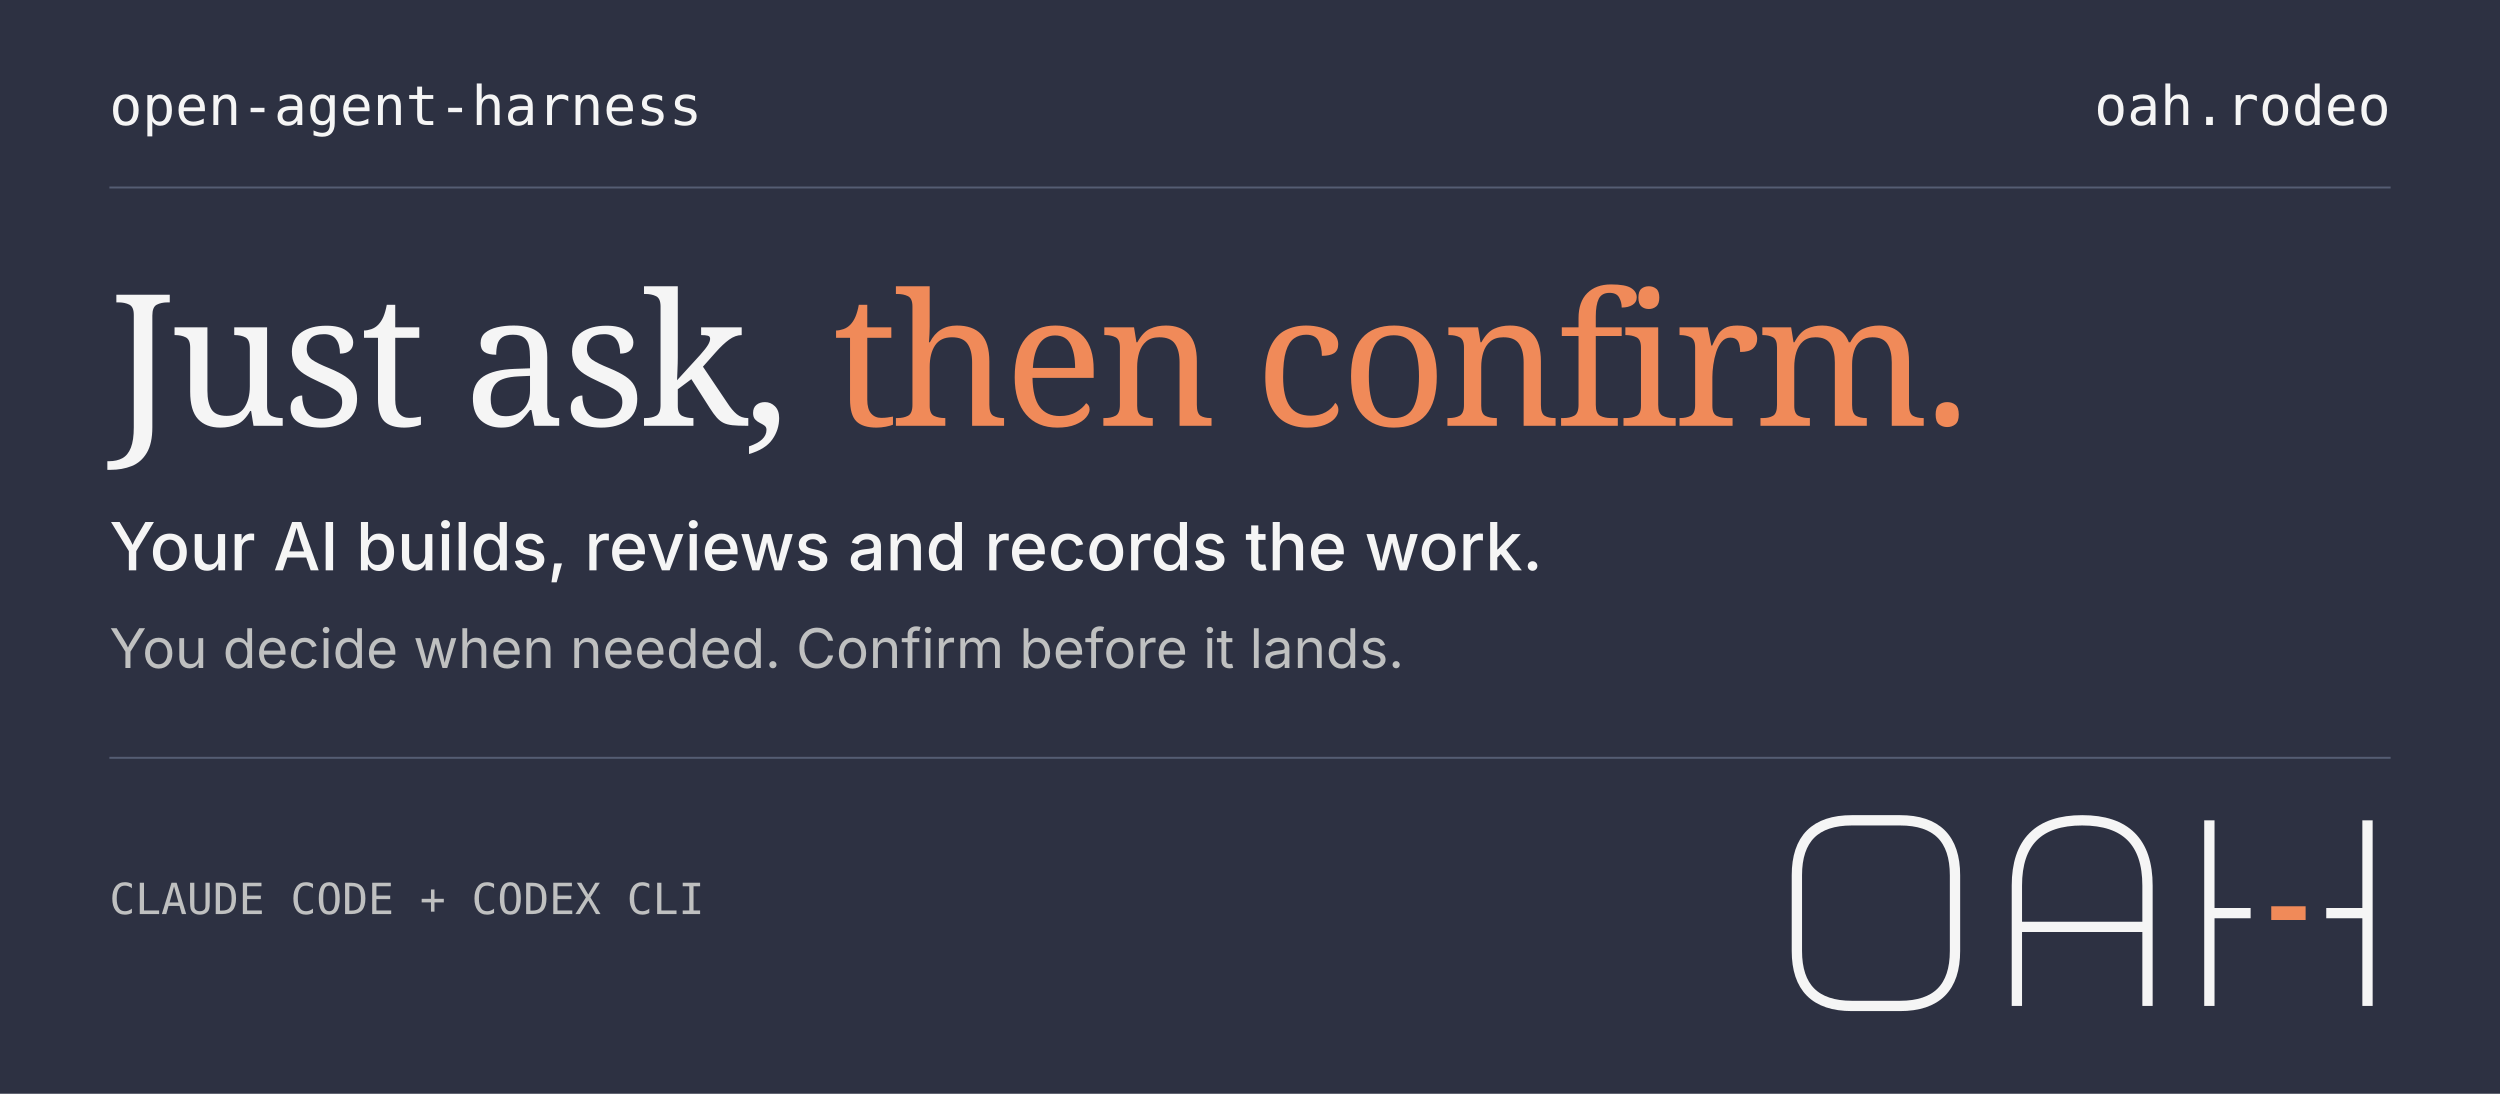
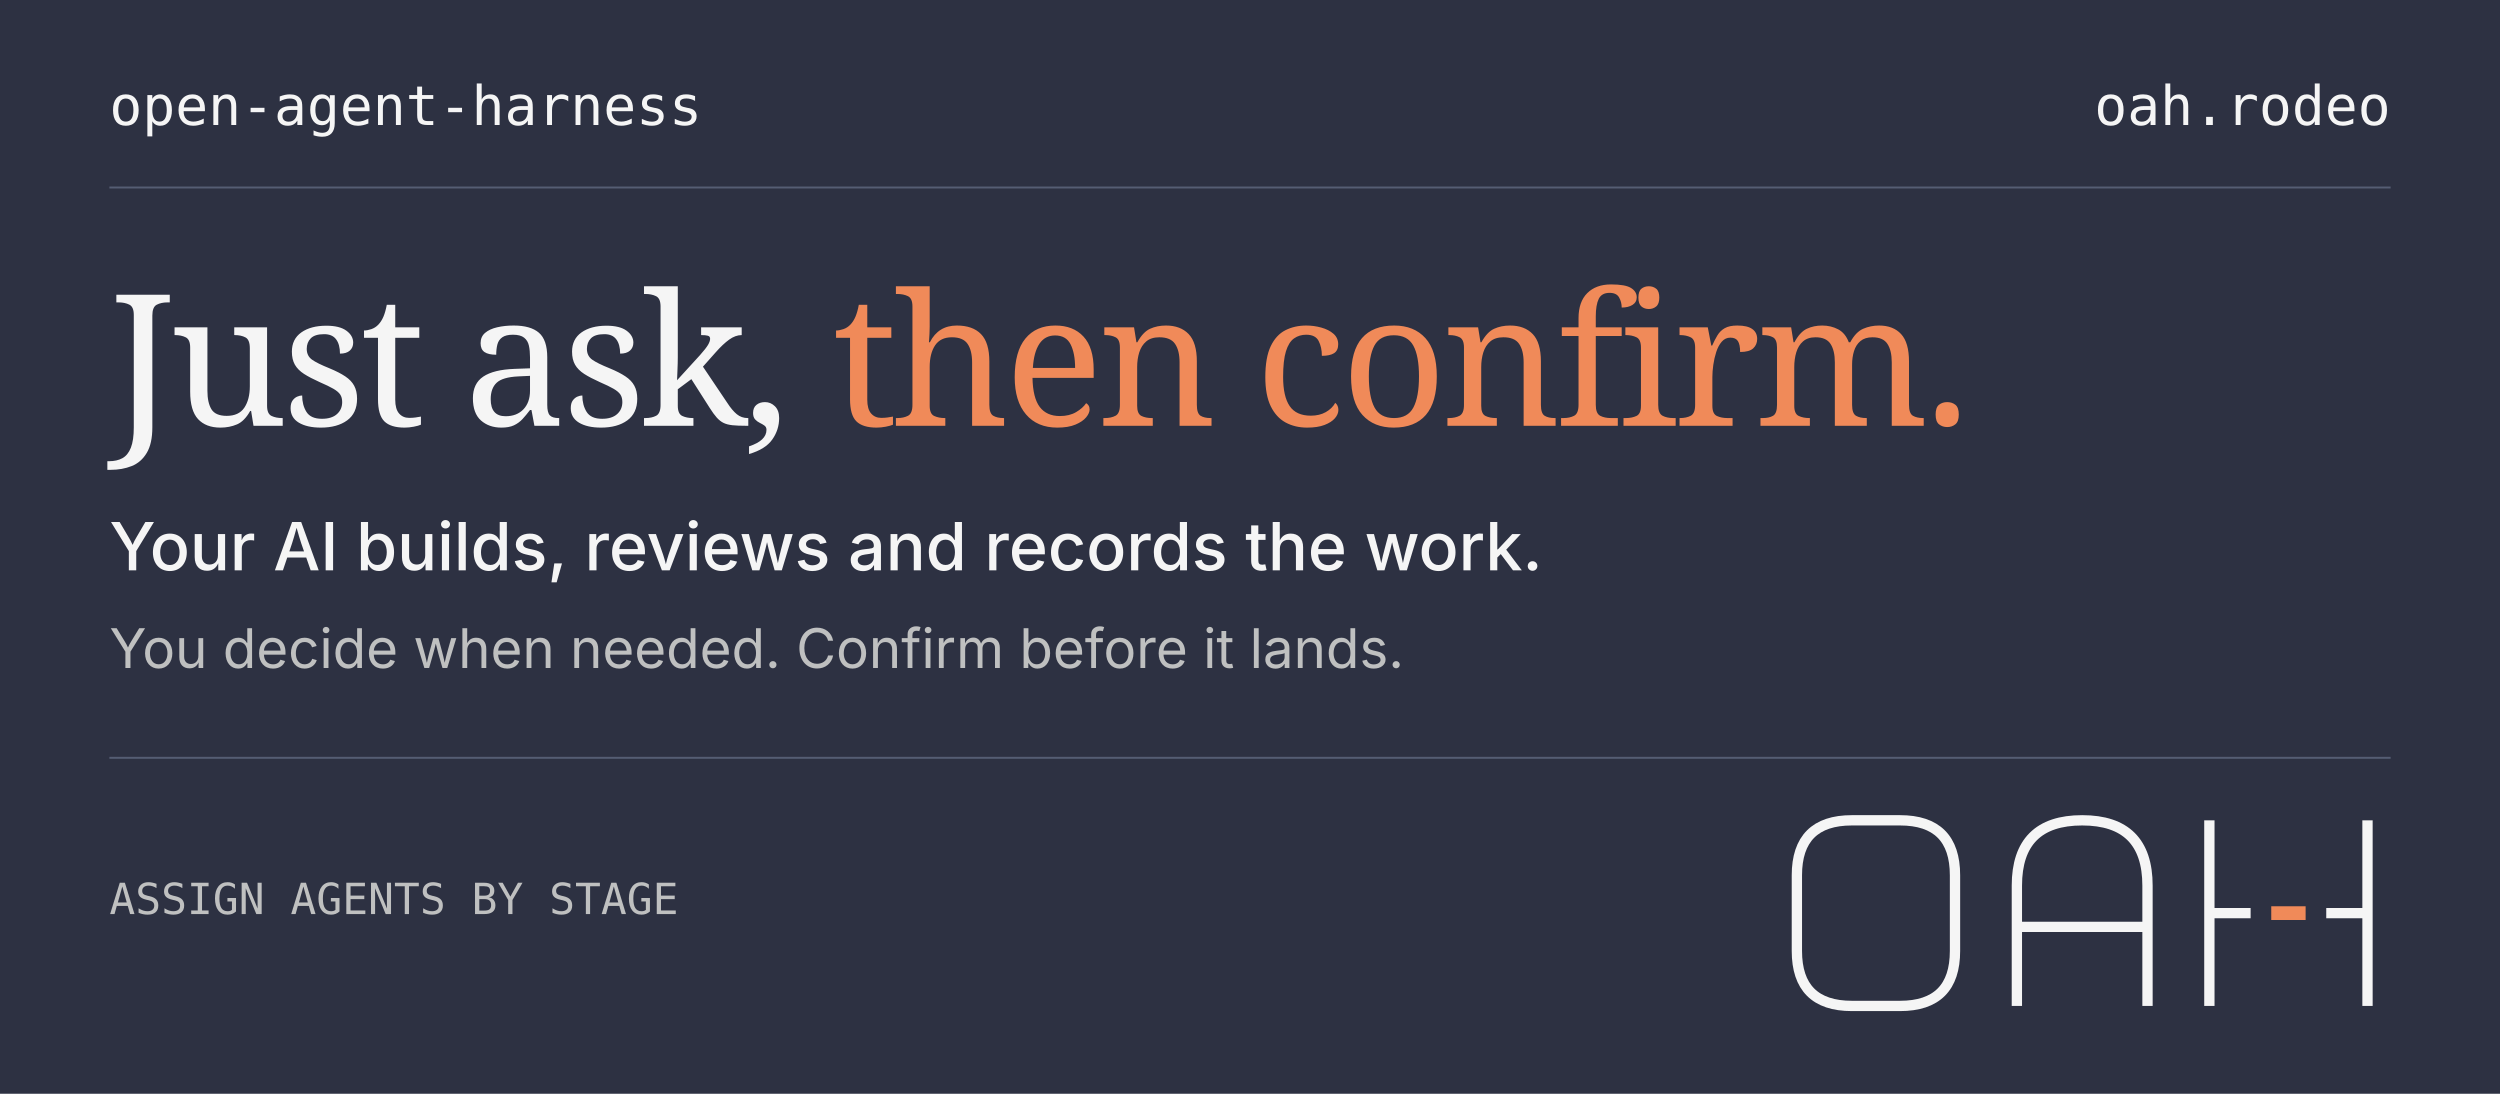
<svg xmlns="http://www.w3.org/2000/svg" viewBox="0 0 1280 560" role="img" aria-labelledby="banner-dark-title banner-dark-desc" id="banner-dark-root">
  <defs>
    <style>#banner-dark-root { font-family: "Geist", system-ui, -apple-system, "Segoe UI", sans-serif; color: #f5f5f5; }
      #banner-dark-root .diagram-container { width: 100%; overflow-x: auto; scrollbar-color: #bfc0c0 #2d3142; }
      #banner-dark-root text { font-family: "Geist", system-ui, -apple-system, "Segoe UI", sans-serif; fill: #f5f5f5; }
      #banner-dark-root .headline { font-family: "Instrument Serif", Georgia, serif; font-size: 94px; font-weight: 400; letter-spacing: -.025em; }
      #banner-dark-root .identity { font-family: "Geist Mono", ui-monospace, "SFMono-Regular", Consolas, monospace; font-size: 28px; font-weight: 500; }
      #banner-dark-root .engines { font-family: "Geist Mono", ui-monospace, "SFMono-Regular", Consolas, monospace; font-size: 22px; font-weight: 400; fill: #bfc0c0; }
      #banner-dark-root .lead { font-size: 34px; font-weight: 500; }
      #banner-dark-root .detail { font-size: 28px; font-weight: 400; fill: #bfc0c0; }
      #banner-dark-root ::selection { background: #f5f5f5; color: #2d3142; }
      @media print {
#banner-dark-root .diagram-container { overflow-x: visible; }
}</style>
  </defs>
  <rect width="1280" height="560" fill="#2d3142" />
  <text x="56" y="64" class="identity">open-agent-harness</text>
  <text x="1224" y="64" text-anchor="end" class="identity">oah.rodeo</text>
  <path d="M56 96 H1224 M56 388 H1224" fill="none" stroke="#555d73" stroke-width="1" aria-hidden="true" />
  <text x="56" y="218" class="headline">Just ask, <tspan fill="#f08a59">then confirm.</tspan>
  </text>
  <text x="56" y="292" class="lead">Your AI builds, reviews and records the work.</text>
  <text x="56" y="342" class="detail">You decide when needed. Confirm before it lands.</text>
-   <text x="56" y="468" class="engines">CLAUDE CODE + CODEX CLI</text>
+   <text x="56" y="468" class="engines">ASSIGN AGENTS BY STAGE</text>
  <g transform="translate(920 420) scale(.88)" aria-hidden="true" fill="none" stroke="#f5f5f5" stroke-width="6" stroke-linecap="butt" stroke-linejoin="round">
    <path d="M92 32 Q92 0 60 0 H32 Q0 0 0 32 V76 Q0 108 32 108 H60 Q92 108 92 76 Z" />
    <path d="M128 108 V38 Q128 0 166 0 Q204 0 204 38 V108 M128 62 H204" />
    <path d="M240 0 V108 M332 0 V108 M240 54 H264 M308 54 H332" />
    <path d="M276 54 H296" stroke="#f08a59" stroke-width="8" />
  </g>
</svg>
